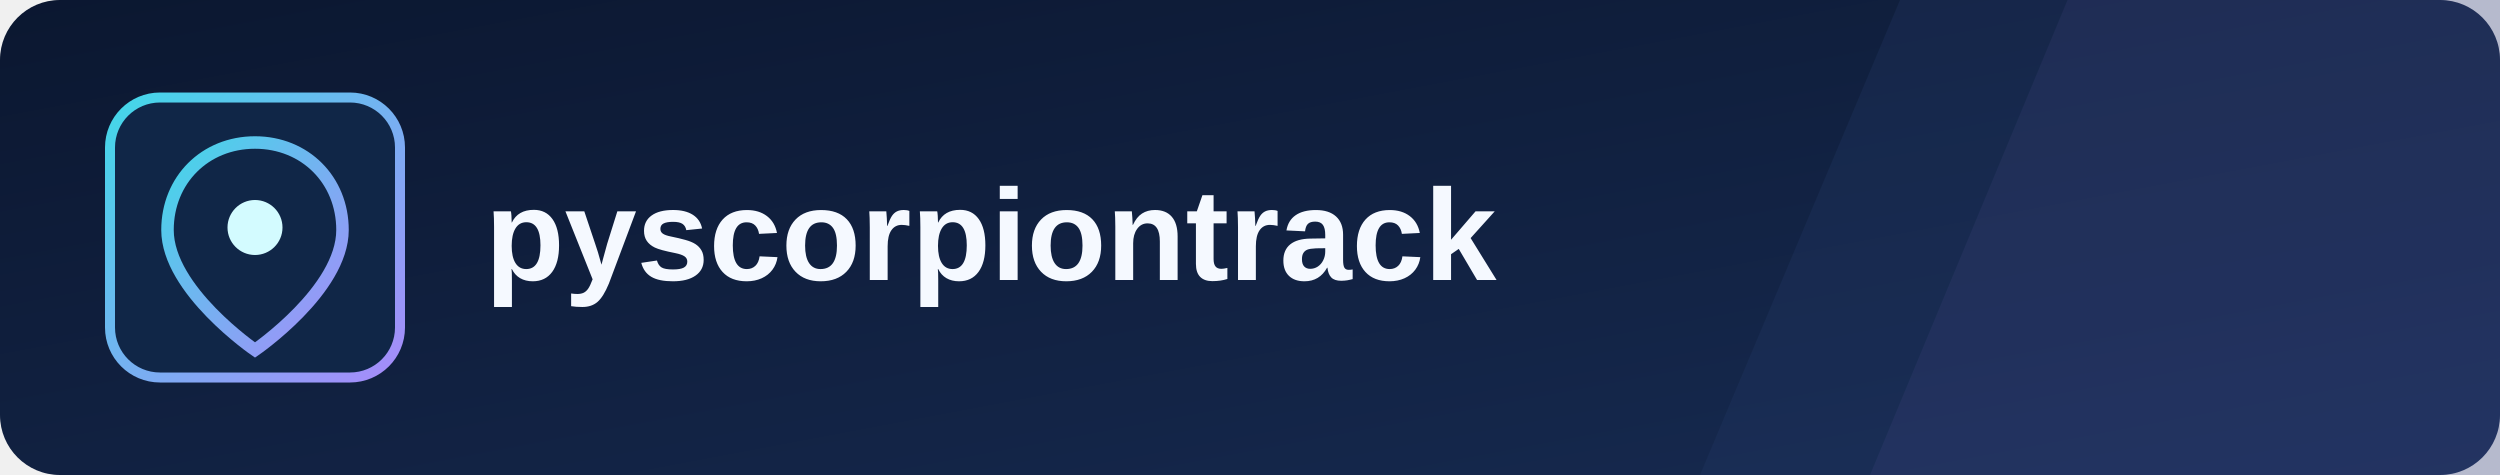
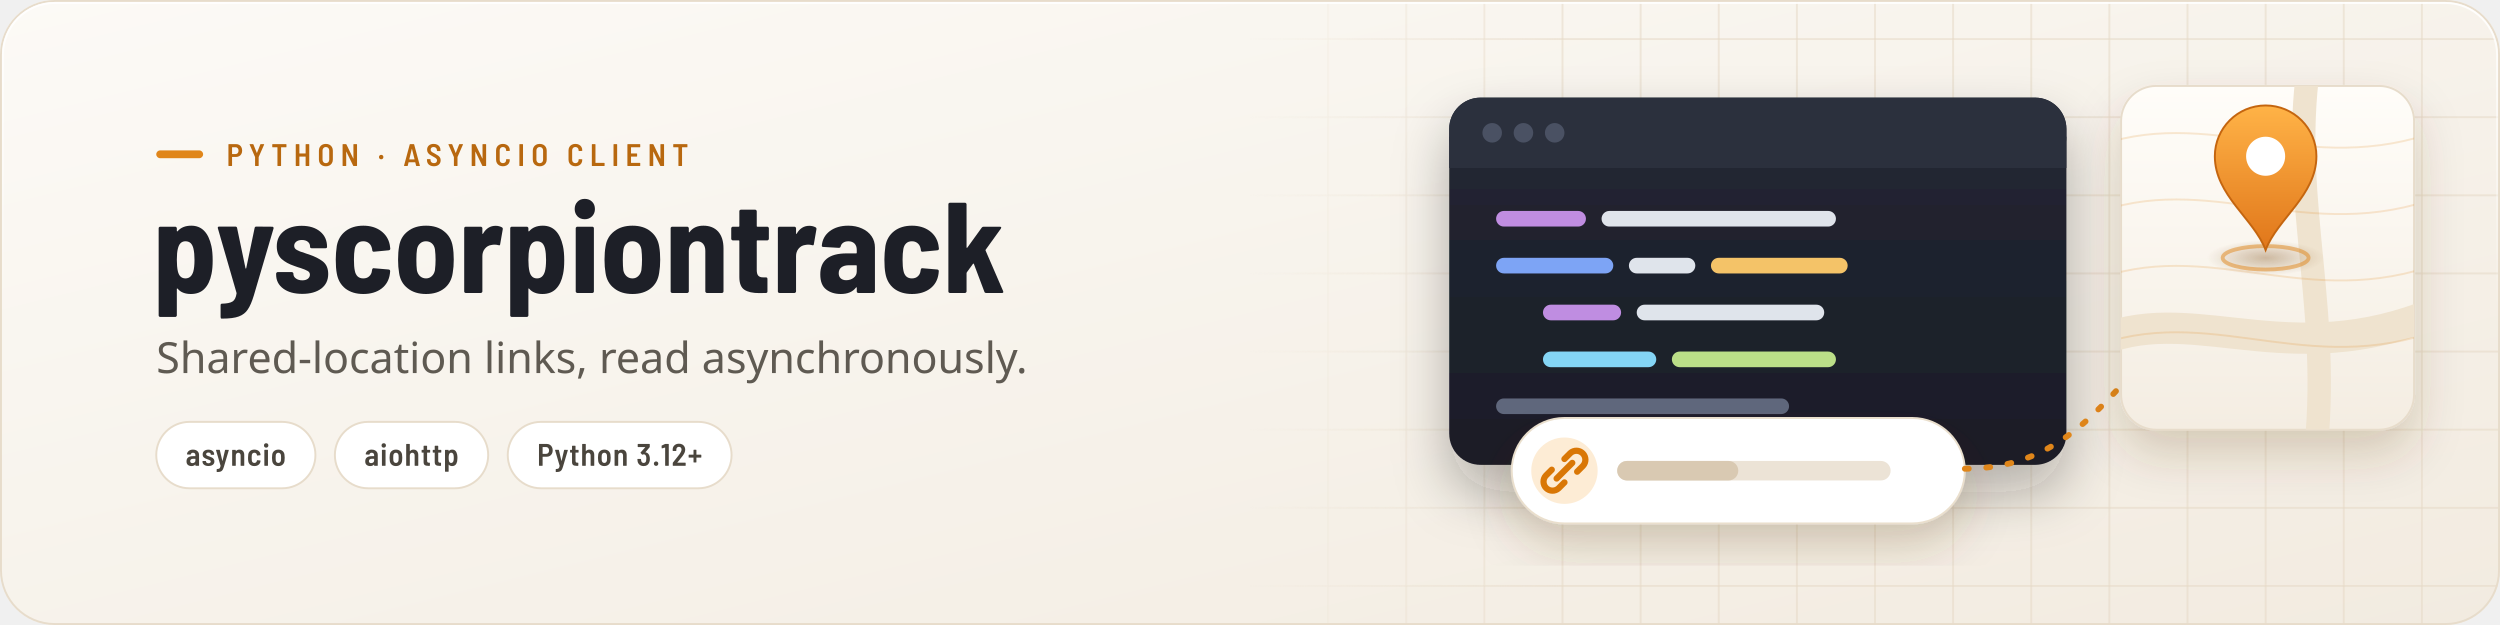
- <svg xmlns="http://www.w3.org/2000/svg" width="1000" height="190" viewBox="0 0 1000 190" role="img" aria-labelledby="title desc">
+ <svg xmlns="http://www.w3.org/2000/svg" xmlns:xlink="http://www.w3.org/1999/xlink" width="1280" height="320" viewBox="0 0 1280 320" role="img" aria-labelledby="title desc">
  <defs>
-     <linearGradient id="background" x2="1" y2="1">
-       <stop stop-color="#0B1730" />
-       <stop offset="1" stop-color="#172B52" />
-     </linearGradient>
-     <linearGradient id="accent" x2="1" y2="1">
-       <stop stop-color="#42D8E8" />
-       <stop offset="1" stop-color="#A78BFA" />
-     </linearGradient>
+     <clipPath id="card">
+       <rect width="1280" height="320" rx="28" />
+     </clipPath>
+     <linearGradient id="rim" x1="0" y1="0" x2="0" y2="1">
+       <stop offset="0" stop-color="#ffffff" stop-opacity="0.9" />
+       <stop offset="0.5" stop-color="#ffffff" stop-opacity="0" />
+     </linearGradient>
+     <linearGradient id="bg" x1="0" y1="0" x2="1" y2="1">
+       <stop offset="0" stop-color="#fcfaf6" />
+       <stop offset="1" stop-color="#f2ebe0" />
+     </linearGradient>
+     <linearGradient id="code" x1="0" y1="0" x2="0" y2="1">
+       <stop offset="0" stop-color="#232733" />
+       <stop offset="1" stop-color="#1a1d27" />
+     </linearGradient>
+     <linearGradient id="pin" x1="0" y1="0" x2="0" y2="1">
+       <stop offset="0" stop-color="#ffb347" />
+       <stop offset="1" stop-color="#e0761a" />
+     </linearGradient>
+     <linearGradient id="map" x1="0" y1="0" x2="0" y2="1">
+       <stop offset="0" stop-color="#fffdf9" />
+       <stop offset="1" stop-color="#f4ede2" />
+     </linearGradient>
+     <radialGradient id="pinShadow" cx="0.5" cy="0.5" r="0.5">
+       <stop offset="0" stop-color="#7a4a12" stop-opacity="0.35" />
+       <stop offset="1" stop-color="#7a4a12" stop-opacity="0" />
+     </radialGradient>
+     <filter id="sh" x="-30%" y="-30%" width="160%" height="170%">
+       <feDropShadow dx="0" dy="12" stdDeviation="12" flood-color="#5a3a12" flood-opacity="0.2" />
+     </filter>
+     <filter id="shDark" x="-30%" y="-30%" width="160%" height="170%">
+       <feDropShadow dx="0" dy="14" stdDeviation="14" flood-color="#1a1d27" flood-opacity="0.3" />
+     </filter>
+     <path id="barlow-semibold-P" d="M499 493Q499 433 474 387Q450 341 406 316Q361 290 304 290H181Q176 290 176 285V12Q176 7 172 4Q169 0 164 0H72Q67 0 64 4Q60 7 60 12V689Q60 694 64 698Q67 701 72 701H303Q361 701 406 675Q450 649 474 602Q499 554 499 493ZM383 491Q383 541 356 571Q330 601 286 601H181Q176 601 176 596V388Q176 383 181 383H286Q330 383 356 412Q383 442 383 491Z" />
+     <path id="barlow-semibold-Y" d="M206 13V283L205 289L32 686Q31 688 31 692Q31 700 41 700H139Q150 700 153 691L261 421Q264 414 267 421L374 691Q377 700 388 700H487Q494 700 496 696Q498 692 496 686L322 289L321 283V13Q321 8 318 4Q314 1 309 1H218Q213 1 210 4Q206 8 206 13Z" />
+     <path id="barlow-semibold-T" d="M485 688V611Q485 606 482 602Q478 599 473 599H318Q313 599 313 594V12Q313 7 310 4Q306 0 301 0H209Q204 0 200 4Q197 7 197 12V594Q197 599 192 599H43Q38 599 34 602Q31 606 31 611V688Q31 693 34 696Q38 700 43 700H473Q478 700 482 696Q485 693 485 688Z" />
+     <path id="barlow-semibold-H" d="M392 700H484Q489 700 492 696Q496 693 496 688V12Q496 7 492 4Q489 0 484 0H392Q387 0 384 4Q380 7 380 12V296Q380 301 375 301H185Q180 301 180 296V12Q180 7 176 4Q173 0 168 0H76Q71 0 68 4Q64 7 64 12V688Q64 693 68 696Q71 700 76 700H168Q173 700 176 696Q180 693 180 688V407Q180 402 185 402H375Q380 402 380 407V688Q380 693 384 696Q387 700 392 700Z" />
+     <path id="barlow-semibold-O" d="M49 209V491Q49 555 76 604Q104 654 154 681Q205 708 271 708Q338 708 388 681Q439 654 467 604Q495 555 495 491V209Q495 144 467 94Q439 45 388 18Q338 -9 271 -9Q205 -9 154 18Q104 45 76 94Q49 144 49 209ZM379 204V494Q379 545 350 576Q320 608 271 608Q223 608 194 576Q165 545 165 494V204Q165 154 194 122Q223 91 271 91Q320 91 350 122Q379 154 379 204Z" />
+     <path id="barlow-semibold-N" d="M421 700H513Q518 700 522 696Q525 693 525 688V12Q525 7 522 4Q518 0 513 0H416Q407 0 402 9L184 457Q182 460 180 460Q178 459 178 455L179 12Q179 7 176 4Q172 0 167 0H75Q70 0 66 4Q63 7 63 12V688Q63 693 66 696Q70 700 75 700H171Q181 700 185 691L404 241Q406 238 408 238Q410 239 410 243L409 688Q409 693 412 696Q416 700 421 700Z" />
+     <path id="barlow-semibold-periodcentered" d="M40 286Q40 317 60 337Q80 357 111 357Q142 357 162 337Q181 317 181 286Q181 255 161 235Q141 215 111 215Q80 215 60 235Q40 255 40 286Z" />
+     <path id="barlow-semibold-A" d="M409 10 383 117Q382 121 378 121H172Q168 121 167 117L142 10Q139 0 128 0H33Q20 0 23 13L205 690Q208 700 219 700H333Q344 700 347 690L529 13L530 9Q530 0 519 0H423Q412 0 409 10ZM196 212H354Q356 212 358 214Q360 215 359 218L277 546Q276 549 274 549Q272 549 271 546L191 218Q190 215 192 214Q194 212 196 212Z" />
+     <path id="barlow-semibold-S" d="M38 183V209Q38 214 42 218Q45 221 50 221H140Q145 221 148 218Q152 214 152 209V189Q152 146 182 119Q212 92 263 92Q310 92 335 116Q360 140 360 179Q360 206 346 226Q332 245 306 262Q281 278 228 306Q167 338 130 363Q93 388 68 427Q42 466 42 522Q42 608 100 658Q157 708 251 708Q316 708 366 684Q416 659 443 614Q470 569 470 511V490Q470 485 466 482Q463 478 458 478H368Q363 478 360 482Q356 485 356 490V509Q356 552 327 580Q298 608 249 608Q206 608 181 586Q156 563 156 523Q156 496 169 477Q182 458 208 441Q235 424 289 397Q361 356 395 333Q429 310 452 274Q476 237 476 184Q476 96 417 44Q358 -8 259 -8Q193 -8 143 16Q93 39 66 82Q38 126 38 183Z" />
+     <path id="barlow-semibold-C" d="M49 204V498Q49 561 76 608Q104 656 154 682Q204 708 269 708Q334 708 384 682Q434 657 462 610Q489 564 489 502V496Q489 491 486 487Q482 483 477 483L384 479Q372 479 372 491V503Q372 550 344 579Q315 608 269 608Q222 608 194 579Q165 550 165 503V196Q165 149 194 120Q222 92 269 92Q315 92 344 120Q372 149 372 196V209Q372 220 384 220L477 216Q482 216 486 212Q489 209 489 204V200Q489 138 462 90Q434 43 384 18Q334 -8 269 -8Q204 -8 154 18Q104 45 76 93Q49 141 49 204Z" />
+     <path id="barlow-semibold-I" d="M64 12V688Q64 693 68 696Q71 700 76 700H168Q173 700 176 696Q180 693 180 688V12Q180 7 176 4Q173 0 168 0H76Q71 0 68 4Q64 7 64 12Z" />
+     <path id="barlow-semibold-L" d="M64 12V688Q64 693 68 696Q71 700 76 700H168Q173 700 176 696Q180 693 180 688V105Q180 100 185 100H460Q465 100 468 96Q472 93 472 88V12Q472 7 468 4Q465 0 460 0H76Q71 0 68 4Q64 7 64 12Z" />
+     <path id="barlow-semibold-E" d="M463 600H185Q180 600 180 595V407Q180 402 185 402H363Q368 402 372 398Q375 395 375 390V314Q375 309 372 306Q368 302 363 302H185Q180 302 180 297V105Q180 100 185 100H463Q468 100 472 96Q475 93 475 88V12Q475 7 472 4Q468 0 463 0H76Q71 0 68 4Q64 7 64 12V688Q64 693 68 696Q71 700 76 700H463Q468 700 472 696Q475 693 475 688V612Q475 607 472 604Q468 600 463 600Z" />
+     <path id="barlow-bold-p" d="M468 252Q468 190 459 148Q444 72 404 32Q365 -8 299 -8Q265 -8 240 2Q215 11 196 33Q194 36 192 35Q190 34 190 31V-174Q190 -179 186 -182Q183 -186 178 -186H61Q56 -186 52 -182Q49 -179 49 -174V502Q49 507 52 510Q56 514 61 514H178Q183 514 186 510Q190 507 190 502V482Q190 479 192 478Q194 477 196 479Q233 522 302 522Q423 522 458 364Q468 319 468 252ZM327 257Q327 308 319 343Q313 370 298 386Q282 401 257 401Q211 401 198 343Q190 314 190 257Q190 203 198 168Q211 113 257 113Q302 113 318 167Q327 200 327 257Z" />
+     <path id="barlow-bold-y" d="M37 -187V-95Q37 -83 48 -83Q105 -82 130 -66Q154 -51 161 -3L160 3L16 501L15 505Q15 515 26 515H152Q163 515 165 504L230 193Q231 189 233 189Q235 189 236 193L301 504Q303 515 314 515L438 514Q444 514 446 510Q449 507 448 501L295 -19Q273 -92 248 -128Q224 -165 179 -182Q134 -199 50 -199H44Q41 -199 39 -196Q37 -192 37 -187Z" />
+     <path id="barlow-bold-s" d="M30 142V150Q30 155 34 158Q37 162 42 162H152Q157 162 160 158Q164 155 164 150V148Q164 126 184 112Q204 98 233 98Q260 98 276 110Q292 123 292 142Q292 161 274 171Q257 181 218 194Q202 198 170 210Q110 230 72 264Q35 298 35 362Q35 435 88 478Q141 521 228 521Q318 521 372 476Q425 432 425 358Q425 347 413 347H305Q300 347 296 350Q293 354 293 359V362Q293 383 276 397Q259 411 230 411Q203 411 186 398Q170 385 170 366Q170 345 190 334Q210 322 251 310Q260 307 268 304Q277 302 284 299Q352 276 393 244Q434 211 434 147Q434 75 380 34Q325 -7 233 -7Q140 -7 85 34Q30 75 30 142Z" />
+     <path id="barlow-bold-c" d="M43 151Q35 192 35 259Q35 309 43 365Q56 437 111 480Q166 522 249 522Q330 522 386 481Q441 440 454 373Q456 364 458 344Q458 333 446 331L331 320H329Q320 320 318 331Q318 338 317 341Q315 349 313 355Q307 375 290 388Q273 401 248 401Q221 401 204 385Q187 369 182 341Q176 308 176 258Q176 203 183 172Q188 145 204 129Q221 113 248 113Q277 113 294 129Q312 145 315 169L317 181Q318 186 322 190Q325 193 330 192L446 182Q457 180 457 169Q457 163 455 149Q445 76 390 34Q334 -8 249 -8Q165 -8 110 34Q56 77 43 151Z" />
+     <path id="barlow-bold-o" d="M43 155Q35 201 35 258Q35 316 43 361Q54 435 110 478Q165 522 252 522Q338 522 392 478Q447 435 459 361Q467 316 467 258Q467 202 459 156Q448 79 394 36Q339 -8 252 -8Q165 -8 110 36Q54 79 43 155ZM321 176Q326 218 326 258Q326 299 321 339Q316 368 298 384Q279 401 251 401Q224 401 206 384Q187 368 182 339Q177 309 177 258Q177 208 181 176Q187 147 206 130Q225 113 252 113Q278 113 296 130Q315 147 321 176Z" />
+     <path id="barlow-bold-r" d="M338 509Q346 504 344 493L324 378Q323 366 310 371Q294 375 281 375Q269 375 255 372Q226 368 206 344Q186 320 186 286V12Q186 7 182 4Q179 0 174 0H57Q52 0 48 4Q45 7 45 12V502Q45 507 48 510Q52 514 57 514H174Q179 514 182 510Q186 507 186 502V462Q186 458 188 458Q189 457 191 460Q226 521 289 521Q316 521 338 509Z" />
+     <path id="barlow-bold-i" d="M40 651Q40 686 62 708Q83 730 118 730Q153 730 175 708Q197 686 197 651Q197 617 174 594Q152 572 118 572Q84 572 62 594Q40 617 40 651ZM48 12V502Q48 507 52 510Q55 514 60 514H177Q182 514 186 510Q189 507 189 502V12Q189 7 186 4Q182 0 177 0H60Q55 0 52 4Q48 7 48 12Z" />
+     <path id="barlow-bold-n" d="M455 346V12Q455 7 452 4Q448 0 443 0H326Q321 0 318 4Q314 7 314 12V326Q314 361 297 381Q280 401 251 401Q221 401 204 380Q186 360 186 325V12Q186 7 182 4Q179 0 174 0H57Q52 0 48 4Q45 7 45 12V502Q45 507 48 510Q52 514 57 514H174Q179 514 182 510Q186 507 186 502V474Q186 471 188 470Q190 470 193 474Q229 522 299 522Q372 522 414 476Q455 429 455 346Z" />
+     <path id="barlow-bold-t" d="M298 408H221Q216 408 216 403V178Q216 147 228 134Q241 120 267 121H287Q292 121 296 118Q299 114 299 109V12Q299 0 287 0Q270 -1 237 -1Q158 -1 120 25Q81 51 81 123V403Q81 408 76 408H30Q25 408 22 412Q18 415 18 420V502Q18 507 22 510Q25 514 30 514H76Q81 514 81 519V634Q81 639 84 642Q88 646 93 646H204Q209 646 212 642Q216 639 216 634V519Q216 514 221 514H298Q303 514 306 510Q310 507 310 502V420Q310 415 306 412Q303 408 298 408Z" />
+     <path id="barlow-bold-a" d="M448 353V12Q448 7 444 4Q441 0 436 0H319Q314 0 310 4Q307 7 307 12V40Q307 43 305 44Q303 45 301 42Q263 -8 183 -8Q115 -8 70 27Q24 62 24 144Q24 307 228 307H302Q307 307 307 312V335Q307 365 290 383Q272 401 242 401Q218 401 202 390Q186 379 182 360Q179 350 168 350L47 357Q42 357 38 360Q35 363 36 368Q42 437 98 480Q155 522 241 522Q301 522 348 500Q395 479 422 440Q448 402 448 353ZM307 168V210Q307 215 302 215H246Q209 215 188 199Q167 183 167 153Q167 127 183 113Q199 99 225 99Q259 99 283 118Q307 137 307 168Z" />
+     <path id="barlow-bold-k" d="M45 12V688Q45 693 48 696Q52 700 57 700H174Q179 700 182 696Q186 693 186 688V354Q186 351 188 350Q190 349 192 352L304 507Q309 514 318 514H445Q455 514 455 507Q455 504 452 499L334 335Q332 332 334 328L470 14Q471 12 471 8Q471 0 461 0H338Q327 0 324 10L243 225Q242 228 240 228Q238 228 236 226L188 160Q186 156 186 154V12Q186 7 182 4Q179 0 174 0H57Q52 0 48 4Q45 7 45 12Z" />
+     <path id="noto-regular-S" d="M502 191Q502 96 433 43Q364 -10 247 -10Q187 -10 136 -1Q85 8 51 24V110Q87 94 140 81Q194 68 251 68Q331 68 372 99Q412 130 412 183Q412 218 397 242Q382 266 346 286Q309 307 244 330Q153 363 106 411Q60 459 60 542Q60 599 89 640Q118 680 170 702Q221 724 288 724Q347 724 396 713Q445 702 485 684L457 607Q420 623 376 634Q333 645 286 645Q219 645 185 616Q151 588 151 541Q151 505 166 481Q181 457 215 438Q249 419 307 397Q370 374 414 348Q457 321 480 284Q502 247 502 191Z" />
+     <path id="noto-regular-h" d="M173 537Q173 497 168 462H174Q200 503 244 524Q289 545 341 545Q439 545 488 498Q537 452 537 349V0H450V343Q450 472 330 472Q240 472 206 422Q173 371 173 277V0H85V760H173Z" />
+     <path id="noto-regular-a" d="M288 545Q386 545 433 502Q480 459 480 365V0H416L399 76H395Q360 32 322 11Q283 -10 215 -10Q142 -10 94 28Q46 67 46 149Q46 229 109 272Q172 316 303 320L394 323V355Q394 422 365 448Q336 474 283 474Q241 474 203 462Q165 449 132 433L105 499Q140 518 188 532Q236 545 288 545ZM314 259Q214 255 176 227Q137 199 137 148Q137 103 164 82Q192 61 235 61Q303 61 348 98Q393 136 393 214V262Z" />
+     <path id="noto-regular-r" d="M335 546Q350 546 368 544Q385 543 398 540L387 459Q374 462 358 464Q343 466 329 466Q288 466 252 444Q216 421 194 380Q173 340 173 286V0H85V536H157L167 438H171Q197 482 238 514Q279 546 335 546Z" />
+     <path id="noto-regular-e" d="M292 546Q361 546 410 516Q460 486 486 432Q513 377 513 304V251H146Q148 160 192 112Q237 65 317 65Q368 65 408 74Q447 84 489 102V25Q448 7 408 -2Q368 -10 313 -10Q237 -10 178 21Q120 52 88 114Q55 175 55 264Q55 352 84 415Q114 478 168 512Q221 546 292 546ZM291 474Q228 474 192 434Q155 393 148 321H421Q420 389 389 432Q358 474 291 474Z" />
+     <path id="noto-regular-d" d="M275 -10Q175 -10 115 60Q55 129 55 267Q55 405 116 476Q176 546 276 546Q338 546 378 523Q417 500 442 467H448Q447 480 444 506Q442 531 442 546V760H530V0H459L446 72H442Q418 38 378 14Q338 -10 275 -10ZM289 63Q374 63 408 110Q443 156 443 250V266Q443 366 410 420Q377 473 288 473Q217 473 182 416Q146 360 146 265Q146 169 182 116Q217 63 289 63Z" />
+     <path id="noto-regular-hyphen" d="M40 229V307H282V229Z" />
+     <path id="noto-regular-l" d="M173 0H85V760H173Z" />
+     <path id="noto-regular-o" d="M551 269Q551 136 484 63Q416 -10 301 -10Q230 -10 174 22Q119 55 87 118Q55 180 55 269Q55 402 122 474Q189 546 304 546Q377 546 432 514Q488 481 520 420Q551 358 551 269ZM146 269Q146 174 184 118Q221 63 303 63Q384 63 422 118Q460 174 460 269Q460 364 422 418Q384 472 302 472Q220 472 183 418Q146 364 146 269Z" />
+     <path id="noto-regular-c" d="M300 -10Q229 -10 174 19Q118 48 86 109Q55 170 55 265Q55 364 88 426Q121 488 178 517Q234 546 306 546Q347 546 385 538Q423 529 447 517L420 444Q396 453 364 461Q332 469 304 469Q146 469 146 266Q146 169 184 118Q223 66 299 66Q343 66 376 75Q410 84 438 97V19Q411 5 378 -2Q346 -10 300 -10Z" />
+     <path id="noto-regular-t" d="M264 62Q284 62 305 66Q326 69 339 73V6Q325 -1 299 -6Q273 -10 249 -10Q207 -10 172 4Q136 19 114 55Q92 91 92 156V468H16V510L93 545L128 659H180V536H335V468H180V158Q180 109 204 86Q227 62 264 62Z" />
+     <path id="noto-regular-i" d="M130 737Q150 737 166 724Q181 710 181 681Q181 653 166 639Q150 625 130 625Q108 625 93 639Q78 653 78 681Q78 710 93 724Q108 737 130 737ZM173 536V0H85V536Z" />
+     <path id="noto-regular-n" d="M343 546Q439 546 488 500Q537 453 537 349V0H450V343Q450 472 330 472Q241 472 207 422Q173 372 173 278V0H85V536H156L169 463H174Q200 505 246 526Q292 546 343 546Z" />
+     <path id="noto-regular-k" d="M172 363Q172 347 170 321Q169 295 168 276H172Q178 284 190 299Q202 314 214 330Q227 345 236 355L407 536H510L293 307L525 0H419L233 250L172 197V0H85V760H172Z" />
+     <path id="noto-regular-s" d="M434 148Q434 70 376 30Q318 -10 220 -10Q164 -10 124 -1Q83 8 52 24V104Q84 88 130 74Q175 61 222 61Q289 61 319 82Q349 104 349 140Q349 160 338 176Q327 192 298 208Q270 224 217 244Q165 264 128 284Q91 304 71 332Q51 360 51 404Q51 472 106 509Q162 546 252 546Q301 546 344 536Q386 527 423 510L393 440Q359 454 322 464Q285 474 246 474Q192 474 164 456Q135 439 135 409Q135 387 148 372Q161 356 192 342Q222 327 273 307Q324 288 360 268Q396 248 415 220Q434 191 434 148Z" />
+     <path id="noto-regular-comma" d="M192 105Q179 52 154 -12Q130 -75 106 -129H41Q55 -72 70 -4Q84 64 91 116H185Z" />
+     <path id="noto-regular-y" d="M1 536H95L211 231Q226 191 238 154Q250 118 256 85H260Q266 110 279 150Q292 191 306 232L415 536H510L279 -74Q251 -150 206 -195Q162 -240 84 -240Q60 -240 42 -238Q24 -235 11 -232V-162Q22 -164 38 -166Q53 -168 70 -168Q116 -168 144 -142Q173 -116 189 -73L217 -2Z" />
+     <path id="noto-regular-u" d="M533 536V0H461L448 71H444Q418 29 372 10Q326 -10 274 -10Q177 -10 128 36Q79 83 79 185V536H168V191Q168 63 287 63Q376 63 410 113Q445 163 445 257V536Z" />
+     <path id="noto-regular-period" d="M72 54Q72 91 90 106Q108 121 133 121Q159 121 178 106Q196 91 196 54Q196 18 178 2Q159 -14 133 -14Q108 -14 90 2Q72 18 72 54Z" />
+     <path id="barlow-semibold-a" d="M432 351V12Q432 7 428 4Q425 0 420 0H328Q323 0 320 4Q316 7 316 12V37Q316 40 314 41Q312 42 310 40Q268 -8 189 -8Q123 -8 77 28Q31 63 31 143Q31 227 84 268Q138 309 232 309H311Q316 309 316 314V339Q316 376 296 398Q275 419 239 419Q210 419 192 406Q173 392 168 369Q165 358 154 358L57 364Q52 364 48 368Q45 371 46 375Q52 439 106 479Q159 519 238 519Q295 519 339 498Q383 476 408 438Q432 400 432 351ZM316 168V220Q316 225 311 225H244Q200 225 174 206Q149 187 149 151Q149 119 168 102Q188 86 219 86Q258 86 287 108Q316 131 316 168Z" />
+     <path id="barlow-semibold-s" d="M36 135V143Q36 148 40 152Q43 155 48 155H135Q140 155 144 152Q147 148 147 143V140Q147 116 170 98Q193 81 227 81Q260 81 280 97Q301 113 301 137Q301 161 280 174Q260 187 217 202L191 211Q123 233 82 266Q41 300 41 366Q41 436 91 476Q141 517 223 517Q308 517 358 476Q409 434 409 365V364Q409 359 406 356Q402 352 397 352H313Q308 352 304 356Q301 359 301 364V368Q301 393 280 410Q259 426 225 426Q192 426 172 410Q152 395 152 371Q152 352 166 340Q180 327 198 320Q215 313 259 298Q306 282 338 265Q371 248 394 218Q417 188 417 142Q417 73 366 34Q314 -6 227 -6Q140 -6 88 33Q36 72 36 135Z" />
+     <path id="barlow-semibold-y" d="M40 -187V-115Q40 -103 51 -103Q88 -102 109 -94Q130 -87 143 -66Q156 -44 164 -3Q165 -1 164 3L19 498L18 502Q18 512 29 512H128Q138 512 141 502L221 160Q222 156 224 156Q226 156 227 160L307 501Q310 512 320 512L417 511Q423 511 426 508Q428 504 427 498L272 -28Q250 -99 228 -134Q205 -169 166 -184Q126 -199 53 -199H47Q44 -199 42 -196Q40 -192 40 -187Z" />
+     <path id="barlow-semibold-n" d="M441 346V12Q441 7 438 4Q434 0 429 0H337Q332 0 328 4Q325 7 325 12V330Q325 371 304 395Q284 419 249 419Q213 419 192 394Q170 370 170 329V12Q170 7 166 4Q163 0 158 0H66Q61 0 58 4Q54 7 54 12V499Q54 504 58 508Q61 511 66 511H158Q163 511 166 508Q170 504 170 499V473Q170 470 172 469Q174 468 176 471Q216 519 286 519Q359 519 400 473Q441 427 441 346Z" />
+     <path id="barlow-semibold-c" d="M51 147Q43 188 43 257Q43 320 51 366Q62 436 114 478Q166 519 246 519Q323 519 376 480Q429 440 440 376Q441 372 442 366Q443 360 443 351V349Q443 340 432 338L341 329H339Q330 329 328 340Q328 347 326 355Q321 382 300 400Q278 419 245 419Q212 419 190 399Q169 379 164 346Q159 308 159 256Q159 199 165 164Q170 131 191 112Q212 92 245 92Q279 92 300 112Q322 131 326 159L327 169Q328 174 332 178Q336 181 341 180L431 172Q443 170 443 159L441 142Q432 74 379 33Q326 -8 246 -8Q165 -8 114 34Q62 75 51 147Z" />
+     <path id="barlow-semibold-i" d="M47 652Q47 683 66 703Q86 723 117 723Q149 723 168 704Q188 684 188 652Q188 621 168 601Q148 581 117 581Q86 581 66 601Q47 621 47 652ZM59 12V500Q59 505 62 508Q66 512 71 512H163Q168 512 172 508Q175 505 175 500V12Q175 7 172 4Q168 0 163 0H71Q66 0 62 4Q59 7 59 12Z" />
+     <path id="barlow-semibold-o" d="M49 153Q41 201 41 256Q41 313 49 361Q60 434 113 476Q166 519 246 519Q325 519 377 476Q429 434 440 362Q448 312 448 257Q448 197 441 154Q430 79 378 36Q326 -8 245 -8Q164 -8 112 36Q60 79 49 153ZM328 172Q332 224 332 256Q332 289 328 341Q323 377 300 398Q278 419 245 419Q211 419 189 398Q167 377 162 341Q158 306 158 256Q158 205 162 172Q167 136 189 114Q211 92 245 92Q278 92 300 114Q323 136 328 172Z" />
+     <path id="barlow-semibold-h" d="M441 346V12Q441 7 438 4Q434 0 429 0H337Q332 0 328 4Q325 7 325 12V330Q325 371 304 395Q284 419 249 419Q213 419 192 394Q170 370 170 329V12Q170 7 166 4Q163 0 158 0H66Q61 0 58 4Q54 7 54 12V688Q54 693 58 696Q61 700 66 700H158Q163 700 166 696Q170 693 170 688V473Q170 470 172 469Q174 468 176 471Q216 519 286 519Q359 519 400 473Q441 427 441 346Z" />
+     <path id="barlow-semibold-t" d="M284 423H203Q198 423 198 418V167Q198 130 212 114Q227 99 258 100H276Q281 100 284 96Q288 93 288 88V12Q288 1 276 -1H234Q160 -1 123 25Q86 51 86 123V418Q86 423 81 423H35Q30 423 26 426Q23 430 23 435V499Q23 504 26 508Q30 511 35 511H81Q86 511 86 516V630Q86 635 90 638Q93 642 98 642H186Q191 642 194 638Q198 635 198 630V516Q198 511 203 511H284Q289 511 292 508Q296 504 296 499V435Q296 430 292 426Q289 423 284 423Z" />
+     <path id="barlow-semibold-p" d="M457 254Q457 196 448 145Q417 -8 286 -8Q216 -8 181 37Q179 40 177 40Q175 39 175 36V-177Q175 -182 172 -186Q168 -189 163 -189H71Q66 -189 62 -186Q59 -182 59 -177V499Q59 504 62 508Q66 511 71 511H163Q168 511 172 508Q175 504 175 499V473Q175 470 177 469Q179 468 181 471Q219 519 290 519Q352 519 390 481Q429 443 446 367Q457 316 457 254ZM340 255Q340 320 330 355Q312 420 256 420Q202 420 186 356Q176 321 176 255Q176 188 187 153Q203 92 255 92Q307 92 328 151Q340 190 340 255Z" />
+     <path id="barlow-semibold-three" d="M434 220Q434 156 413 108Q392 52 348 22Q303 -8 235 -8Q158 -8 106 32Q54 73 41 141Q36 170 34 209Q34 221 46 221H138Q150 221 150 209Q152 181 156 161Q162 129 183 110Q204 92 235 92Q264 92 284 108Q304 124 312 153Q320 188 320 229Q320 279 310 310Q290 368 235 368Q219 368 201 358Q197 355 193 355Q188 355 184 359L138 411Q134 415 134 420Q134 425 137 428L284 594Q289 600 281 600H56Q51 600 48 604Q44 607 44 612V688Q44 693 48 696Q51 700 56 700H418Q423 700 426 696Q430 693 430 688V608Q430 599 425 594L293 437Q290 432 295 431Q337 425 368 400Q398 374 414 333Q434 284 434 220Z" />
+     <path id="barlow-semibold-period" d="M49 69Q49 100 69 120Q89 140 120 140Q151 140 170 120Q190 100 190 69Q190 38 170 18Q150 -2 120 -2Q89 -2 69 18Q49 38 49 69Z" />
+     <path id="barlow-semibold-one" d="M149 700H245Q250 700 254 696Q257 693 257 688V12Q257 7 254 4Q250 0 245 0H153Q148 0 144 4Q141 7 141 12V579Q141 581 139 583Q137 585 135 584L44 559L40 558Q30 558 30 569L27 636Q27 646 35 650L134 697Q139 700 149 700Z" />
+     <path id="barlow-semibold-two" d="M191 100H442Q447 100 450 96Q454 93 454 88V12Q454 7 450 4Q447 0 442 0H53Q48 0 44 4Q41 7 41 12V89Q41 96 46 104Q155 236 247 358Q322 461 322 518Q322 559 299 584Q276 608 238 608Q201 608 178 584Q155 560 155 520V487Q155 482 152 478Q148 475 143 475H50Q45 475 42 478Q38 482 38 487V530Q42 610 98 659Q154 708 240 708Q300 708 345 684Q390 659 414 616Q439 573 439 519Q439 473 420 425Q400 377 360 322Q323 270 237 166Q220 146 188 106Q186 104 187 102Q188 100 191 100Z" />
+     <path id="barlow-semibold-plus" d="M436 344V275Q436 270 432 266Q429 263 424 263H284Q279 263 279 258V119Q279 114 276 110Q272 107 267 107H198Q193 107 190 110Q186 114 186 119V258Q186 263 181 263H42Q37 263 34 266Q30 270 30 275V344Q30 349 34 352Q37 356 42 356H181Q186 356 186 361V502Q186 507 190 510Q193 514 198 514H267Q272 514 276 510Q279 507 279 502V361Q279 356 284 356H424Q429 356 432 352Q436 349 436 344Z" />
  </defs>
-   <rect width="1000" height="190" rx="24" fill="url(#background)" />
-   <path d="M760 0h240v190H680z" fill="#233A68" opacity=".28" />
-   <path d="M827 0h173v190H748z" fill="#A78BFA" opacity=".06" />
-   <rect x="44" y="39" width="116" height="112" rx="20" fill="#102647" stroke="url(#accent)" stroke-width="4" />
-   <path d="M102 57c-20 0-35 15-35 35 0 24 35 48 35 48s35-24 35-48c0-20-15-35-35-35z" fill="none" stroke="url(#accent)" stroke-width="5" />
-   <circle cx="102" cy="91" r="11" fill="#D3FBFF" />
-   <text x="194" y="112" fill="#F5F9FF" font-family="Segoe UI, Arial, sans-serif" font-size="52" font-weight="700">pyscorpiontrack</text>
+   <g clip-path="url(#card)">
+     <rect width="1280" height="320" fill="url(#bg)" />
+     <linearGradient id="gfade" x1="0" x2="1">
+       <stop offset="0" stop-color="#fff" stop-opacity="0" />
+       <stop offset=".25" stop-color="#fff" />
+     </linearGradient>
+     <mask id="gm">
+       <rect x="640" width="640" height="320" fill="url(#gfade)" />
+     </mask>
+     <g mask="url(#gm)">
+       <path d="M680 0V320" stroke="#e5d9c6" stroke-width="1" opacity=".55" />
+       <path d="M720 0V320" stroke="#e5d9c6" stroke-width="1" opacity=".55" />
+       <path d="M760 0V320" stroke="#e5d9c6" stroke-width="1" opacity=".55" />
+       <path d="M800 0V320" stroke="#e5d9c6" stroke-width="1" opacity=".55" />
+       <path d="M840 0V320" stroke="#e5d9c6" stroke-width="1" opacity=".55" />
+       <path d="M880 0V320" stroke="#e5d9c6" stroke-width="1" opacity=".55" />
+       <path d="M920 0V320" stroke="#e5d9c6" stroke-width="1" opacity=".55" />
+       <path d="M960 0V320" stroke="#e5d9c6" stroke-width="1" opacity=".55" />
+       <path d="M1000 0V320" stroke="#e5d9c6" stroke-width="1" opacity=".55" />
+       <path d="M1040 0V320" stroke="#e5d9c6" stroke-width="1" opacity=".55" />
+       <path d="M1080 0V320" stroke="#e5d9c6" stroke-width="1" opacity=".55" />
+       <path d="M1120 0V320" stroke="#e5d9c6" stroke-width="1" opacity=".55" />
+       <path d="M1160 0V320" stroke="#e5d9c6" stroke-width="1" opacity=".55" />
+       <path d="M1200 0V320" stroke="#e5d9c6" stroke-width="1" opacity=".55" />
+       <path d="M1240 0V320" stroke="#e5d9c6" stroke-width="1" opacity=".55" />
+       <path d="M640 20H1280" stroke="#e5d9c6" stroke-width="1" opacity=".55" />
+       <path d="M640 60H1280" stroke="#e5d9c6" stroke-width="1" opacity=".55" />
+       <path d="M640 100H1280" stroke="#e5d9c6" stroke-width="1" opacity=".55" />
+       <path d="M640 140H1280" stroke="#e5d9c6" stroke-width="1" opacity=".55" />
+       <path d="M640 180H1280" stroke="#e5d9c6" stroke-width="1" opacity=".55" />
+       <path d="M640 220H1280" stroke="#e5d9c6" stroke-width="1" opacity=".55" />
+       <path d="M640 260H1280" stroke="#e5d9c6" stroke-width="1" opacity=".55" />
+       <path d="M640 300H1280" stroke="#e5d9c6" stroke-width="1" opacity=".55" />
+     </g>
+     <g filter="url(#shDark)">
+       <rect x="742" y="50" width="316" height="188" rx="16" fill="url(#code)" />
+     </g>
+     <rect x="742" y="50" width="316" height="36" rx="16" fill="#2b303d" />
+     <rect x="742" y="70" width="316" height="16" fill="#2b303d" />
+     <circle cx="764" cy="68" r="5" fill="#4a5163" />
+     <circle cx="780" cy="68" r="5" fill="#4a5163" />
+     <circle cx="796" cy="68" r="5" fill="#4a5163" />
+     <rect x="766" y="108" width="46" height="8" rx="4" fill="#c792ea" opacity=".95" />
+     <rect x="820" y="108" width="120" height="8" rx="4" fill="#e9edf5" opacity=".95" />
+     <rect x="766" y="132" width="60" height="8" rx="4" fill="#82aaff" opacity=".95" />
+     <rect x="834" y="132" width="34" height="8" rx="4" fill="#e9edf5" opacity=".95" />
+     <rect x="876" y="132" width="70" height="8" rx="4" fill="#ffcb6b" opacity=".95" />
+     <rect x="790" y="156" width="40" height="8" rx="4" fill="#c792ea" opacity=".95" />
+     <rect x="838" y="156" width="96" height="8" rx="4" fill="#e9edf5" opacity=".95" />
+     <rect x="790" y="180" width="58" height="8" rx="4" fill="#89ddff" opacity=".95" />
+     <rect x="856" y="180" width="84" height="8" rx="4" fill="#c3e88d" opacity=".95" />
+     <rect x="766" y="204" width="150" height="8" rx="4" fill="#636b80" opacity=".95" />
+     <g filter="url(#sh)">
+       <rect x="774" y="214" width="232" height="54" rx="27" fill="#ffffff" stroke="#eadfcd" />
+     </g>
+     <circle cx="801" cy="241" r="17" fill="#fdecd5" />
+     <g fill="none" stroke="#d97706" stroke-width="3.2" stroke-linecap="round">
+       <path d="M797 245l8-8" />
+       <path d="M794.5 240.5l-3 3a4.6 4.6 0 0 0 6.5 6.5l3-3" />
+       <path d="M807.5 241.5l3-3a4.6 4.6 0 0 0-6.5-6.5l-3 3" />
+     </g>
+     <rect x="828" y="236" width="140" height="10" rx="5" fill="#ece3d6" />
+     <rect x="828" y="236" width="62" height="10" rx="5" fill="#d9c9b2" />
+     <path d="M1006 240 C 1060 240, 1080 200, 1110 172" fill="none" stroke="#e0861a" stroke-width="3" stroke-dasharray="2 9" stroke-linecap="round" />
+     <g filter="url(#sh)">
+       <rect x="1086" y="44" width="150" height="176" rx="18" fill="url(#map)" stroke="#e7dccb" />
+     </g>
+     <clipPath id="tileClip">
+       <rect x="1086" y="44" width="150" height="176" rx="18" />
+     </clipPath>
+     <g clip-path="url(#tileClip)">
+       <path d="M1076 174 C 1126 154, 1176 194, 1256 156" fill="none" stroke="#efe3cf" stroke-width="16" />
+       <path d="M1182 34 C 1172 104, 1196 164, 1184 244" fill="none" stroke="#efe3cf" stroke-width="12" />
+       <path d="M1076 74 C 1136 54, 1186 94, 1256 64" fill="none" stroke="#e0861a" stroke-width="1" opacity=".18" />
+       <path d="M1076 108 C 1136 88, 1186 128, 1256 98" fill="none" stroke="#e0861a" stroke-width="1" opacity=".18" />
+       <path d="M1076 142 C 1136 122, 1186 162, 1256 132" fill="none" stroke="#e0861a" stroke-width="1" opacity=".18" />
+       <path d="M1076 176 C 1136 156, 1186 196, 1256 166" fill="none" stroke="#e0861a" stroke-width="1" opacity=".18" />
+     </g>
+     <ellipse cx="1160" cy="132" rx="30" ry="9" fill="url(#pinShadow)" />
+     <ellipse cx="1160" cy="132" rx="22" ry="6" fill="none" stroke="#e0861a" stroke-width="2" opacity=".5" />
+     <path d="M1160 128c-6-16-26-28-26-48a26 26 0 0 1 52 0c0 20-20 32-26 48z" fill="url(#pin)" stroke="#c4650f" stroke-width="1" />
+     <circle cx="1160" cy="80" r="10" fill="#ffffff" />
+   </g>
+   <rect x="80" y="77" width="24" height="4" rx="2" fill="#e0861a" />
+   <g fill="#b8680f">
+     <use xlink:href="#barlow-semibold-P" transform="matrix(0.016 0 0 -0.016 116.0 85.0)" />
+     <use xlink:href="#barlow-semibold-Y" transform="matrix(0.016 0 0 -0.016 127.3 85.0)" />
+     <use xlink:href="#barlow-semibold-T" transform="matrix(0.016 0 0 -0.016 138.9 85.0)" />
+     <use xlink:href="#barlow-semibold-H" transform="matrix(0.016 0 0 -0.016 150.4 85.0)" />
+     <use xlink:href="#barlow-semibold-O" transform="matrix(0.016 0 0 -0.016 162.5 85.0)" />
+     <use xlink:href="#barlow-semibold-N" transform="matrix(0.016 0 0 -0.016 174.4 85.0)" />
+     <use xlink:href="#barlow-semibold-periodcentered" transform="matrix(0.016 0 0 -0.016 193.4 85.0)" />
+     <use xlink:href="#barlow-semibold-A" transform="matrix(0.016 0 0 -0.016 206.5 85.0)" />
+     <use xlink:href="#barlow-semibold-S" transform="matrix(0.016 0 0 -0.016 218.0 85.0)" />
+     <use xlink:href="#barlow-semibold-Y" transform="matrix(0.016 0 0 -0.016 229.1 85.0)" />
+     <use xlink:href="#barlow-semibold-N" transform="matrix(0.016 0 0 -0.016 240.5 85.0)" />
+     <use xlink:href="#barlow-semibold-C" transform="matrix(0.016 0 0 -0.016 253.2 85.0)" />
+     <use xlink:href="#barlow-semibold-I" transform="matrix(0.016 0 0 -0.016 264.9 85.0)" />
+     <use xlink:href="#barlow-semibold-O" transform="matrix(0.016 0 0 -0.016 272.0 85.0)" />
+     <use xlink:href="#barlow-semibold-C" transform="matrix(0.016 0 0 -0.016 290.3 85.0)" />
+     <use xlink:href="#barlow-semibold-L" transform="matrix(0.016 0 0 -0.016 302.0 85.0)" />
+     <use xlink:href="#barlow-semibold-I" transform="matrix(0.016 0 0 -0.016 313.1 85.0)" />
+     <use xlink:href="#barlow-semibold-E" transform="matrix(0.016 0 0 -0.016 320.2 85.0)" />
+     <use xlink:href="#barlow-semibold-N" transform="matrix(0.016 0 0 -0.016 331.6 85.0)" />
+     <use xlink:href="#barlow-semibold-T" transform="matrix(0.016 0 0 -0.016 344.2 85.0)" />
+   </g>
+   <g fill="#1d1f27">
+     <use xlink:href="#barlow-bold-p" transform="matrix(0.066 0 0 -0.066 78.0 150.0)" />
+     <use xlink:href="#barlow-bold-y" transform="matrix(0.066 0 0 -0.066 110.5 150.0)" />
+     <use xlink:href="#barlow-bold-s" transform="matrix(0.066 0 0 -0.066 139.4 150.0)" />
+     <use xlink:href="#barlow-bold-c" transform="matrix(0.066 0 0 -0.066 169.6 150.0)" />
+     <use xlink:href="#barlow-bold-o" transform="matrix(0.066 0 0 -0.066 201.5 150.0)" />
+     <use xlink:href="#barlow-bold-r" transform="matrix(0.066 0 0 -0.066 234.7 150.0)" />
+     <use xlink:href="#barlow-bold-p" transform="matrix(0.066 0 0 -0.066 258.0 150.0)" />
+     <use xlink:href="#barlow-bold-i" transform="matrix(0.066 0 0 -0.066 291.6 150.0)" />
+     <use xlink:href="#barlow-bold-o" transform="matrix(0.066 0 0 -0.066 307.2 150.0)" />
+     <use xlink:href="#barlow-bold-n" transform="matrix(0.066 0 0 -0.066 340.4 150.0)" />
+     <use xlink:href="#barlow-bold-t" transform="matrix(0.066 0 0 -0.066 373.2 150.0)" />
+     <use xlink:href="#barlow-bold-r" transform="matrix(0.066 0 0 -0.066 395.3 150.0)" />
+     <use xlink:href="#barlow-bold-a" transform="matrix(0.066 0 0 -0.066 418.4 150.0)" />
+     <use xlink:href="#barlow-bold-c" transform="matrix(0.066 0 0 -0.066 450.5 150.0)" />
+     <use xlink:href="#barlow-bold-k" transform="matrix(0.066 0 0 -0.066 482.6 150.0)" />
+   </g>
+   <g fill="#5f5a52">
+     <use xlink:href="#noto-regular-S" transform="matrix(0.022 0 0 -0.022 80.0 191.0)" />
+     <use xlink:href="#noto-regular-h" transform="matrix(0.022 0 0 -0.022 92.1 191.0)" />
+     <use xlink:href="#noto-regular-a" transform="matrix(0.022 0 0 -0.022 105.7 191.0)" />
+     <use xlink:href="#noto-regular-r" transform="matrix(0.022 0 0 -0.022 118.0 191.0)" />
+     <use xlink:href="#noto-regular-e" transform="matrix(0.022 0 0 -0.022 126.7 191.0)" />
+     <use xlink:href="#noto-regular-d" transform="matrix(0.022 0 0 -0.022 139.1 191.0)" />
+     <use xlink:href="#noto-regular-hyphen" transform="matrix(0.022 0 0 -0.022 152.6 191.0)" />
+     <use xlink:href="#noto-regular-l" transform="matrix(0.022 0 0 -0.022 159.7 191.0)" />
+     <use xlink:href="#noto-regular-o" transform="matrix(0.022 0 0 -0.022 165.4 191.0)" />
+     <use xlink:href="#noto-regular-c" transform="matrix(0.022 0 0 -0.022 178.7 191.0)" />
+     <use xlink:href="#noto-regular-a" transform="matrix(0.022 0 0 -0.022 189.2 191.0)" />
+     <use xlink:href="#noto-regular-t" transform="matrix(0.022 0 0 -0.022 201.6 191.0)" />
+     <use xlink:href="#noto-regular-i" transform="matrix(0.022 0 0 -0.022 209.5 191.0)" />
+     <use xlink:href="#noto-regular-o" transform="matrix(0.022 0 0 -0.022 215.2 191.0)" />
+     <use xlink:href="#noto-regular-n" transform="matrix(0.022 0 0 -0.022 228.5 191.0)" />
+     <use xlink:href="#noto-regular-l" transform="matrix(0.022 0 0 -0.022 247.8 191.0)" />
+     <use xlink:href="#noto-regular-i" transform="matrix(0.022 0 0 -0.022 253.5 191.0)" />
+     <use xlink:href="#noto-regular-n" transform="matrix(0.022 0 0 -0.022 259.2 191.0)" />
+     <use xlink:href="#noto-regular-k" transform="matrix(0.022 0 0 -0.022 272.8 191.0)" />
+     <use xlink:href="#noto-regular-s" transform="matrix(0.022 0 0 -0.022 284.5 191.0)" />
+     <use xlink:href="#noto-regular-comma" transform="matrix(0.022 0 0 -0.022 295.0 191.0)" />
+     <use xlink:href="#noto-regular-r" transform="matrix(0.022 0 0 -0.022 306.7 191.0)" />
+     <use xlink:href="#noto-regular-e" transform="matrix(0.022 0 0 -0.022 315.3 191.0)" />
+     <use xlink:href="#noto-regular-a" transform="matrix(0.022 0 0 -0.022 327.7 191.0)" />
+     <use xlink:href="#noto-regular-d" transform="matrix(0.022 0 0 -0.022 340.1 191.0)" />
+     <use xlink:href="#noto-regular-a" transform="matrix(0.022 0 0 -0.022 359.3 191.0)" />
+     <use xlink:href="#noto-regular-s" transform="matrix(0.022 0 0 -0.022 371.7 191.0)" />
+     <use xlink:href="#noto-regular-y" transform="matrix(0.022 0 0 -0.022 382.2 191.0)" />
+     <use xlink:href="#noto-regular-n" transform="matrix(0.022 0 0 -0.022 393.4 191.0)" />
+     <use xlink:href="#noto-regular-c" transform="matrix(0.022 0 0 -0.022 407.0 191.0)" />
+     <use xlink:href="#noto-regular-h" transform="matrix(0.022 0 0 -0.022 417.6 191.0)" />
+     <use xlink:href="#noto-regular-r" transform="matrix(0.022 0 0 -0.022 431.2 191.0)" />
+     <use xlink:href="#noto-regular-o" transform="matrix(0.022 0 0 -0.022 439.8 191.0)" />
+     <use xlink:href="#noto-regular-n" transform="matrix(0.022 0 0 -0.022 453.1 191.0)" />
+     <use xlink:href="#noto-regular-o" transform="matrix(0.022 0 0 -0.022 466.7 191.0)" />
+     <use xlink:href="#noto-regular-u" transform="matrix(0.022 0 0 -0.022 480.0 191.0)" />
+     <use xlink:href="#noto-regular-s" transform="matrix(0.022 0 0 -0.022 493.6 191.0)" />
+     <use xlink:href="#noto-regular-l" transform="matrix(0.022 0 0 -0.022 504.2 191.0)" />
+     <use xlink:href="#noto-regular-y" transform="matrix(0.022 0 0 -0.022 509.8 191.0)" />
+     <use xlink:href="#noto-regular-period" transform="matrix(0.022 0 0 -0.022 520.2 191.0)" />
+   </g>
+   <rect x="80" y="216" width="81.5" height="34" rx="17" fill="#ffffff" stroke="#e7dccb" stroke-width="1" />
+   <g fill="#4a453d">
+     <use xlink:href="#barlow-semibold-a" transform="matrix(0.016 0 0 -0.016 95.0 238.5)" />
+     <use xlink:href="#barlow-semibold-s" transform="matrix(0.016 0 0 -0.016 103.1 238.5)" />
+     <use xlink:href="#barlow-semibold-y" transform="matrix(0.016 0 0 -0.016 110.3 238.5)" />
+     <use xlink:href="#barlow-semibold-n" transform="matrix(0.016 0 0 -0.016 118.0 238.5)" />
+     <use xlink:href="#barlow-semibold-c" transform="matrix(0.016 0 0 -0.016 126.3 238.5)" />
+     <use xlink:href="#barlow-semibold-i" transform="matrix(0.016 0 0 -0.016 134.4 238.5)" />
+     <use xlink:href="#barlow-semibold-o" transform="matrix(0.016 0 0 -0.016 138.6 238.5)" />
+   </g>
+   <rect x="171.456" y="216" width="78.5" height="34" rx="17" fill="#ffffff" stroke="#e7dccb" stroke-width="1" />
+   <g fill="#4a453d">
+     <use xlink:href="#barlow-semibold-a" transform="matrix(0.016 0 0 -0.016 186.5 238.5)" />
+     <use xlink:href="#barlow-semibold-i" transform="matrix(0.016 0 0 -0.016 194.6 238.5)" />
+     <use xlink:href="#barlow-semibold-o" transform="matrix(0.016 0 0 -0.016 198.8 238.5)" />
+     <use xlink:href="#barlow-semibold-h" transform="matrix(0.016 0 0 -0.016 207.1 238.5)" />
+     <use xlink:href="#barlow-semibold-t" transform="matrix(0.016 0 0 -0.016 215.5 238.5)" />
+     <use xlink:href="#barlow-semibold-t" transform="matrix(0.016 0 0 -0.016 221.2 238.5)" />
+     <use xlink:href="#barlow-semibold-p" transform="matrix(0.016 0 0 -0.016 226.9 238.5)" />
+   </g>
+   <rect x="259.968" y="216" width="114.6" height="34" rx="17" fill="#ffffff" stroke="#e7dccb" stroke-width="1" />
+   <g fill="#4a453d">
+     <use xlink:href="#barlow-semibold-P" transform="matrix(0.016 0 0 -0.016 275.0 238.5)" />
+     <use xlink:href="#barlow-semibold-y" transform="matrix(0.016 0 0 -0.016 283.9 238.5)" />
+     <use xlink:href="#barlow-semibold-t" transform="matrix(0.016 0 0 -0.016 291.5 238.5)" />
+     <use xlink:href="#barlow-semibold-h" transform="matrix(0.016 0 0 -0.016 297.2 238.5)" />
+     <use xlink:href="#barlow-semibold-o" transform="matrix(0.016 0 0 -0.016 305.5 238.5)" />
+     <use xlink:href="#barlow-semibold-n" transform="matrix(0.016 0 0 -0.016 313.8 238.5)" />
+     <use xlink:href="#barlow-semibold-three" transform="matrix(0.016 0 0 -0.016 325.8 238.5)" />
+     <use xlink:href="#barlow-semibold-period" transform="matrix(0.016 0 0 -0.016 334.0 238.5)" />
+     <use xlink:href="#barlow-semibold-one" transform="matrix(0.016 0 0 -0.016 338.3 238.5)" />
+     <use xlink:href="#barlow-semibold-two" transform="matrix(0.016 0 0 -0.016 343.8 238.5)" />
+     <use xlink:href="#barlow-semibold-plus" transform="matrix(0.016 0 0 -0.016 352.1 238.5)" />
+   </g>
+   <rect x=".5" y=".5" width="1279" height="319" rx="27.5" fill="none" stroke="#e7dccb" />
+   <rect x="1.5" y="1.5" width="1277" height="317" rx="26.5" fill="none" stroke="url(#rim)" />
</svg>
